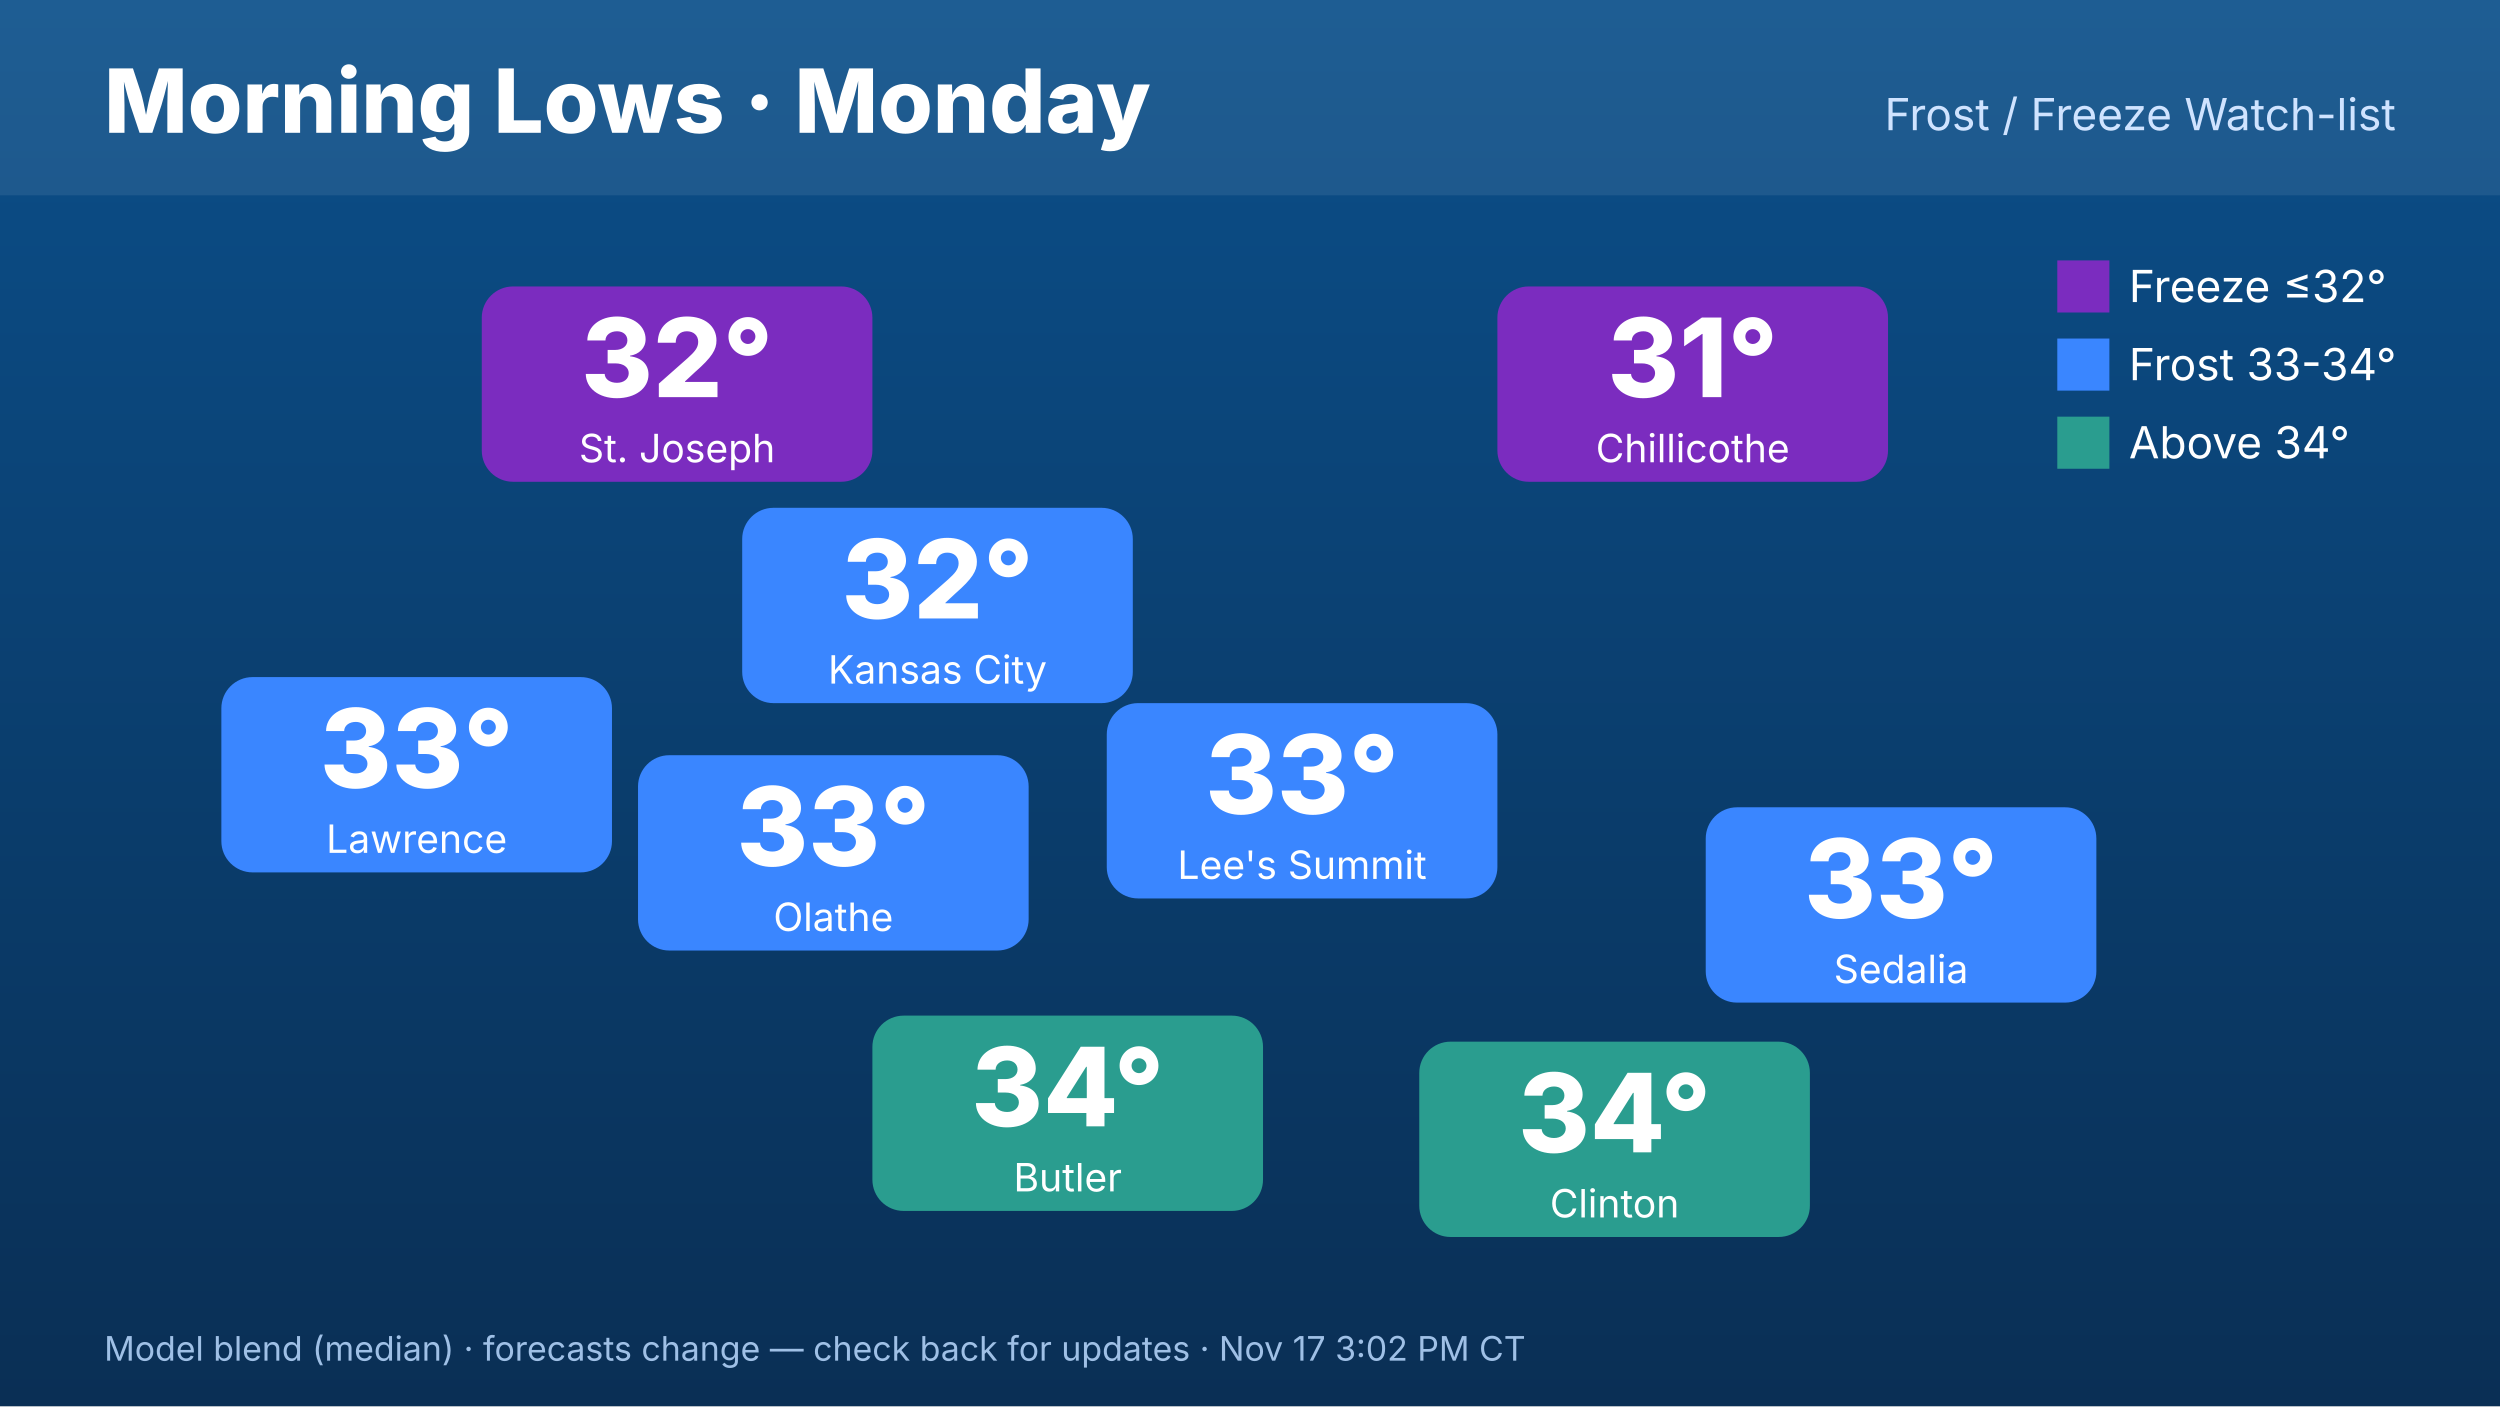
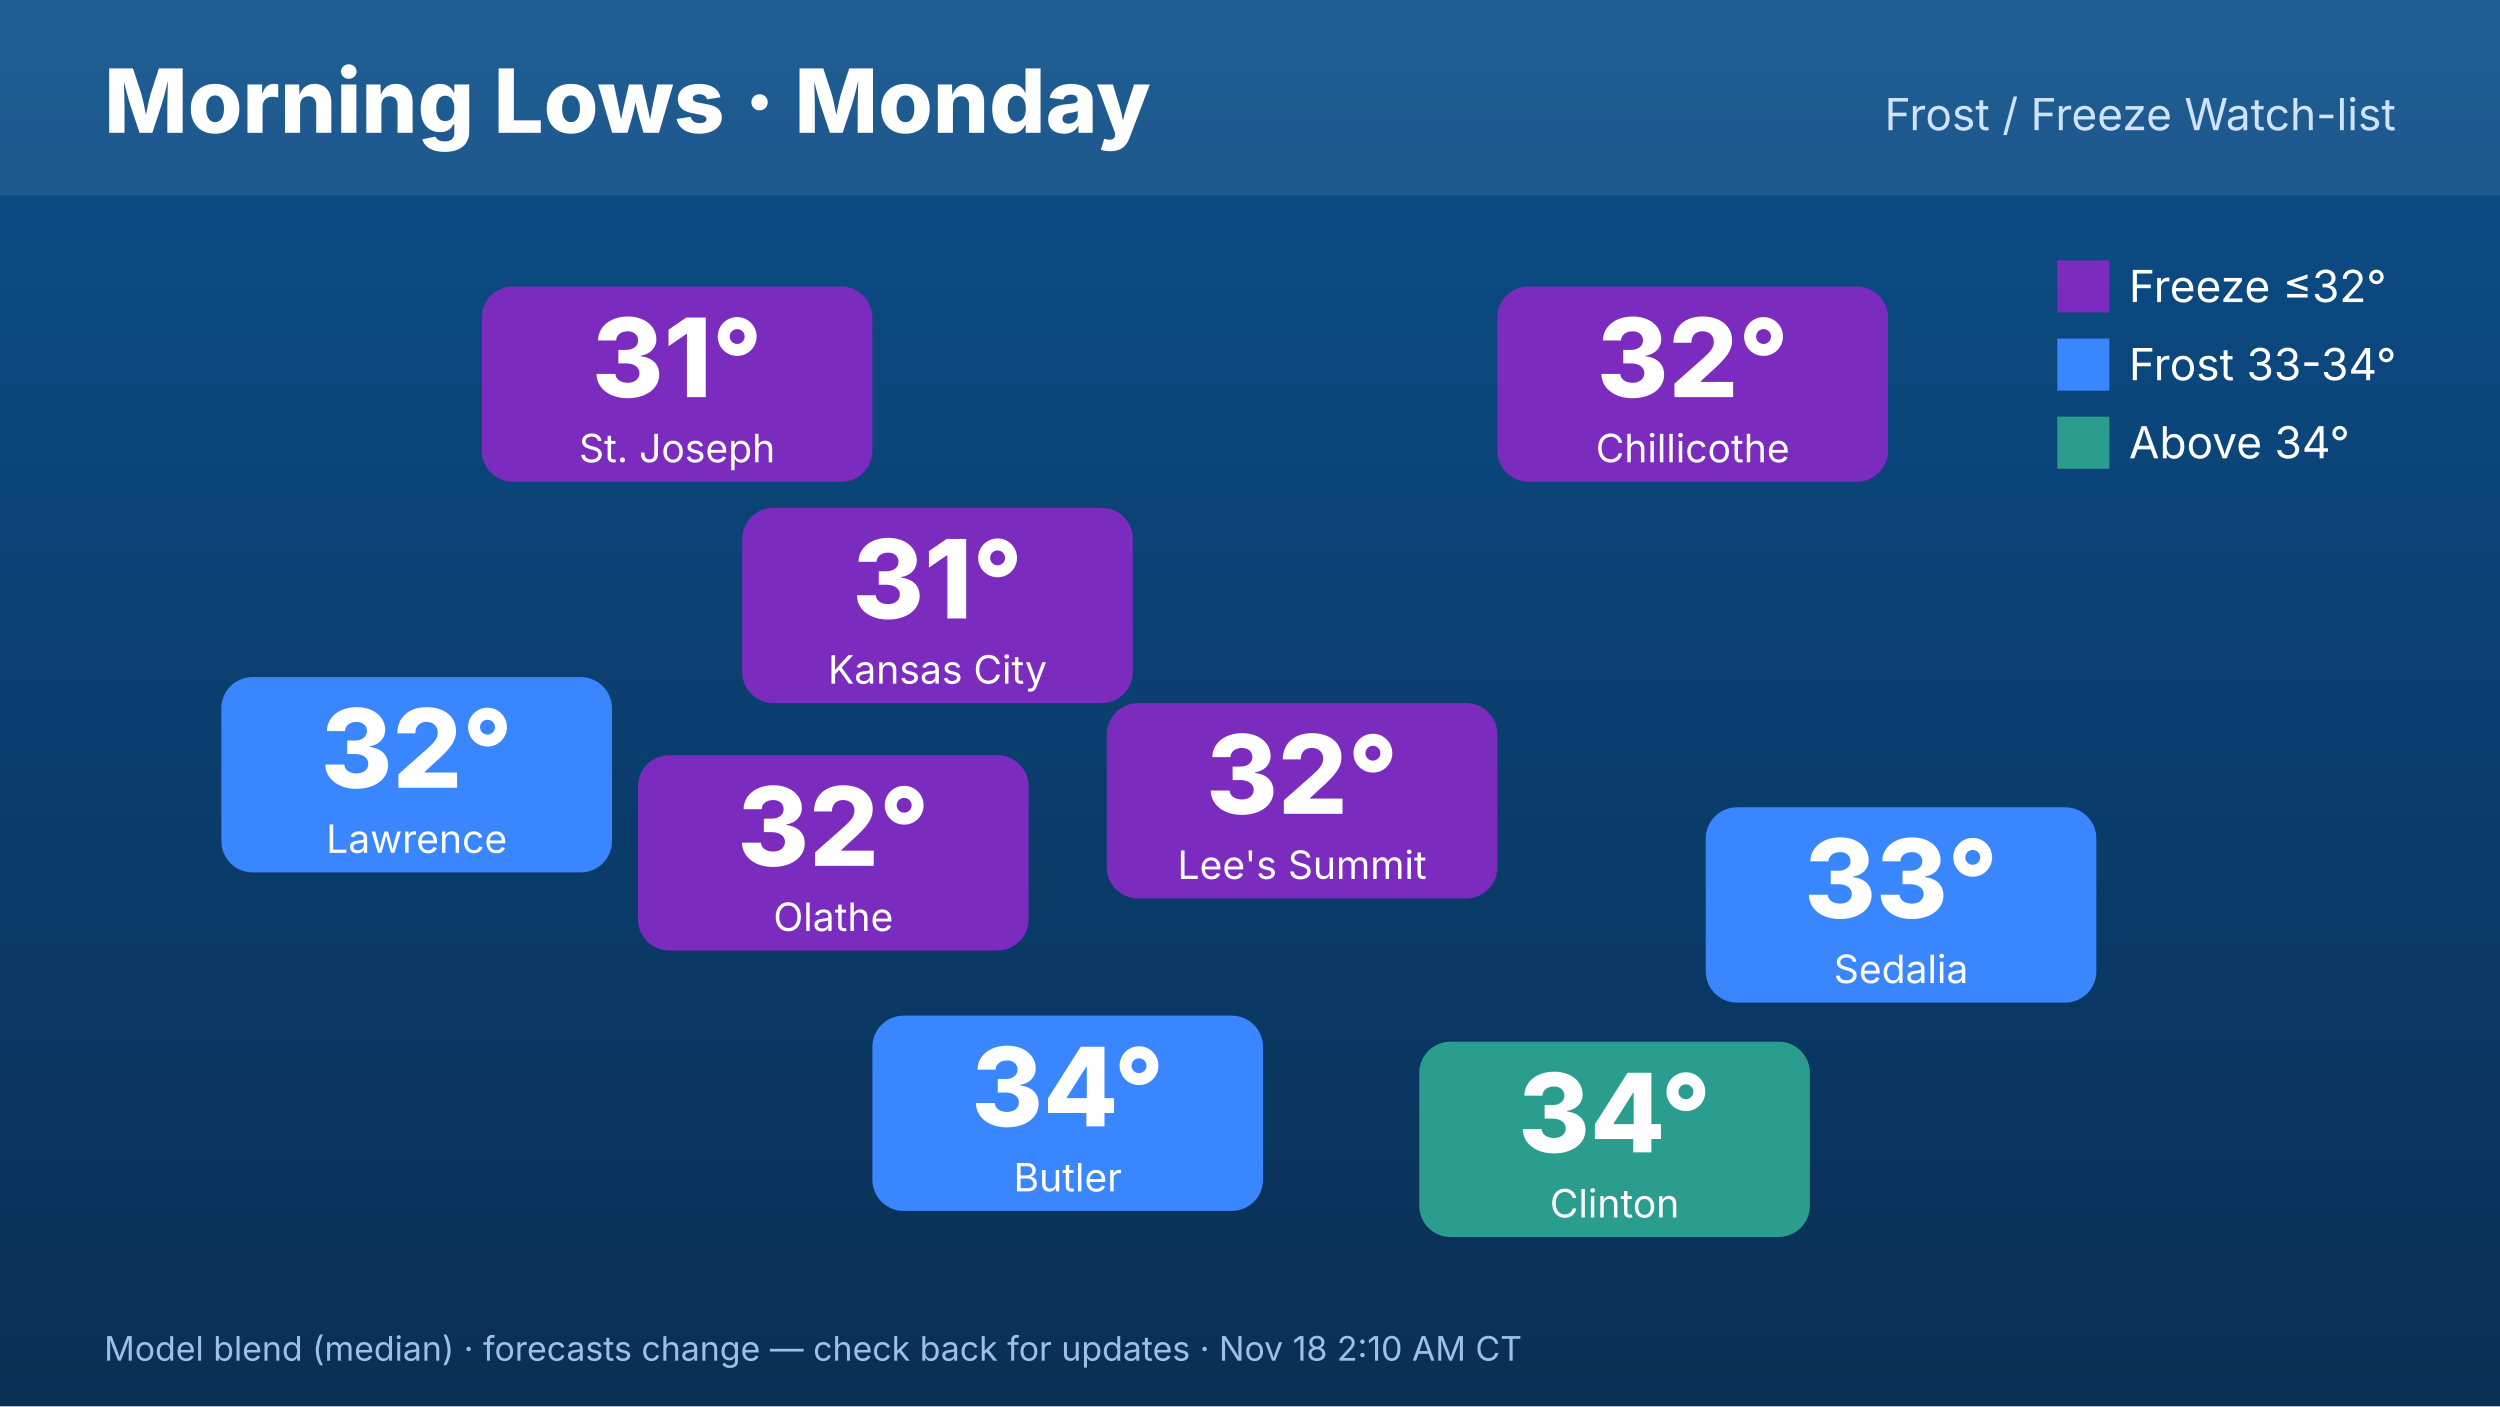
<svg xmlns="http://www.w3.org/2000/svg" width="1920" height="1080" viewBox="0 0 1920 1080" font-family="Inter,Helvetica,Arial,sans-serif">
  <defs>
    <linearGradient id="bg" x1="0" y1="0" x2="0" y2="1">
      <stop offset="0" stop-color="#0b4f8a" />
      <stop offset="1" stop-color="#0a2f55" />
    </linearGradient>
  </defs>
  <rect width="1920" height="1080" fill="url(#bg)" />
  <rect x="0" y="0" width="1920" height="150" fill="#ffffff" opacity=".08" />
  <text x="80" y="102" font-size="68" font-weight="800" fill="#fff">Morning Lows · Monday</text>
  <text x="1840" y="100" font-size="34" fill="#cfe3ff" text-anchor="end">Frost / Freeze Watch-list</text>
-   <rect x="570" y="390" width="300" height="150" rx="24" fill="#3a86ff" />
-   <text x="720" y="475" font-size="84" font-weight="800" fill="#fff" text-anchor="middle">32°</text>
+   <rect x="570" y="390" width="300" height="150" rx="24" fill="#7b2cbf" />
+   <text x="720" y="475" font-size="84" font-weight="800" fill="#fff" text-anchor="middle">31°</text>
  <text x="720" y="525" font-size="30" fill="#fff" text-anchor="middle">Kansas City</text>
  <rect x="370" y="220" width="300" height="150" rx="24" fill="#7b2cbf" />
-   <text x="520" y="305" font-size="84" font-weight="800" fill="#fff" text-anchor="middle">32°</text>
+   <text x="520" y="305" font-size="84" font-weight="800" fill="#fff" text-anchor="middle">31°</text>
  <text x="520" y="355" font-size="30" fill="#fff" text-anchor="middle">St. Joseph</text>
  <rect x="170" y="520" width="300" height="150" rx="24" fill="#3a86ff" />
-   <text x="320" y="605" font-size="84" font-weight="800" fill="#fff" text-anchor="middle">33°</text>
+   <text x="320" y="605" font-size="84" font-weight="800" fill="#fff" text-anchor="middle">32°</text>
  <text x="320" y="655" font-size="30" fill="#fff" text-anchor="middle">Lawrence</text>
  <rect x="1150" y="220" width="300" height="150" rx="24" fill="#7b2cbf" />
-   <text x="1300" y="305" font-size="84" font-weight="800" fill="#fff" text-anchor="middle">31°</text>
+   <text x="1300" y="305" font-size="84" font-weight="800" fill="#fff" text-anchor="middle">32°</text>
  <text x="1300" y="355" font-size="30" fill="#fff" text-anchor="middle">Chillicothe</text>
  <rect x="1310" y="620" width="300" height="150" rx="24" fill="#3a86ff" />
  <text x="1460" y="705" font-size="84" font-weight="800" fill="#fff" text-anchor="middle">33°</text>
  <text x="1460" y="755" font-size="30" fill="#fff" text-anchor="middle">Sedalia</text>
  <rect x="1090" y="800" width="300" height="150" rx="24" fill="#2a9d8f" />
  <text x="1240" y="885" font-size="84" font-weight="800" fill="#fff" text-anchor="middle">34°</text>
  <text x="1240" y="935" font-size="30" fill="#fff" text-anchor="middle">Clinton</text>
-   <rect x="670" y="780" width="300" height="150" rx="24" fill="#2a9d8f" />
+   <rect x="670" y="780" width="300" height="150" rx="24" fill="#3a86ff" />
  <text x="820" y="865" font-size="84" font-weight="800" fill="#fff" text-anchor="middle">34°</text>
  <text x="820" y="915" font-size="30" fill="#fff" text-anchor="middle">Butler</text>
-   <rect x="490" y="580" width="300" height="150" rx="24" fill="#3a86ff" />
-   <text x="640" y="665" font-size="84" font-weight="800" fill="#fff" text-anchor="middle">33°</text>
+   <rect x="490" y="580" width="300" height="150" rx="24" fill="#7b2cbf" />
+   <text x="640" y="665" font-size="84" font-weight="800" fill="#fff" text-anchor="middle">32°</text>
  <text x="640" y="715" font-size="30" fill="#fff" text-anchor="middle">Olathe</text>
-   <rect x="850" y="540" width="300" height="150" rx="24" fill="#3a86ff" />
-   <text x="1000" y="625" font-size="84" font-weight="800" fill="#fff" text-anchor="middle">33°</text>
+   <rect x="850" y="540" width="300" height="150" rx="24" fill="#7b2cbf" />
+   <text x="1000" y="625" font-size="84" font-weight="800" fill="#fff" text-anchor="middle">32°</text>
  <text x="1000" y="675" font-size="30" fill="#fff" text-anchor="middle">Lee's Summit</text>
  <g font-size="34" fill="#fff">
    <rect x="1580" y="200" width="40" height="40" fill="#7b2cbf" />
    <text x="1635" y="232">Freeze ≤32°</text>
    <rect x="1580" y="260" width="40" height="40" fill="#3a86ff" />
    <text x="1635" y="292">Frost 33-34°</text>
    <rect x="1580" y="320" width="40" height="40" fill="#2a9d8f" />
    <text x="1635" y="352">Above 34°</text>
  </g>
-   <text x="80" y="1045" font-size="26" fill="#9fc0e6">Model blend (median) · forecasts change — check back for updates · Nov 17 3:02 PM CT</text>
+   <text x="80" y="1045" font-size="26" fill="#9fc0e6">Model blend (median) · forecasts change — check back for updates · Nov 18 2:10 AM CT</text>
</svg>
